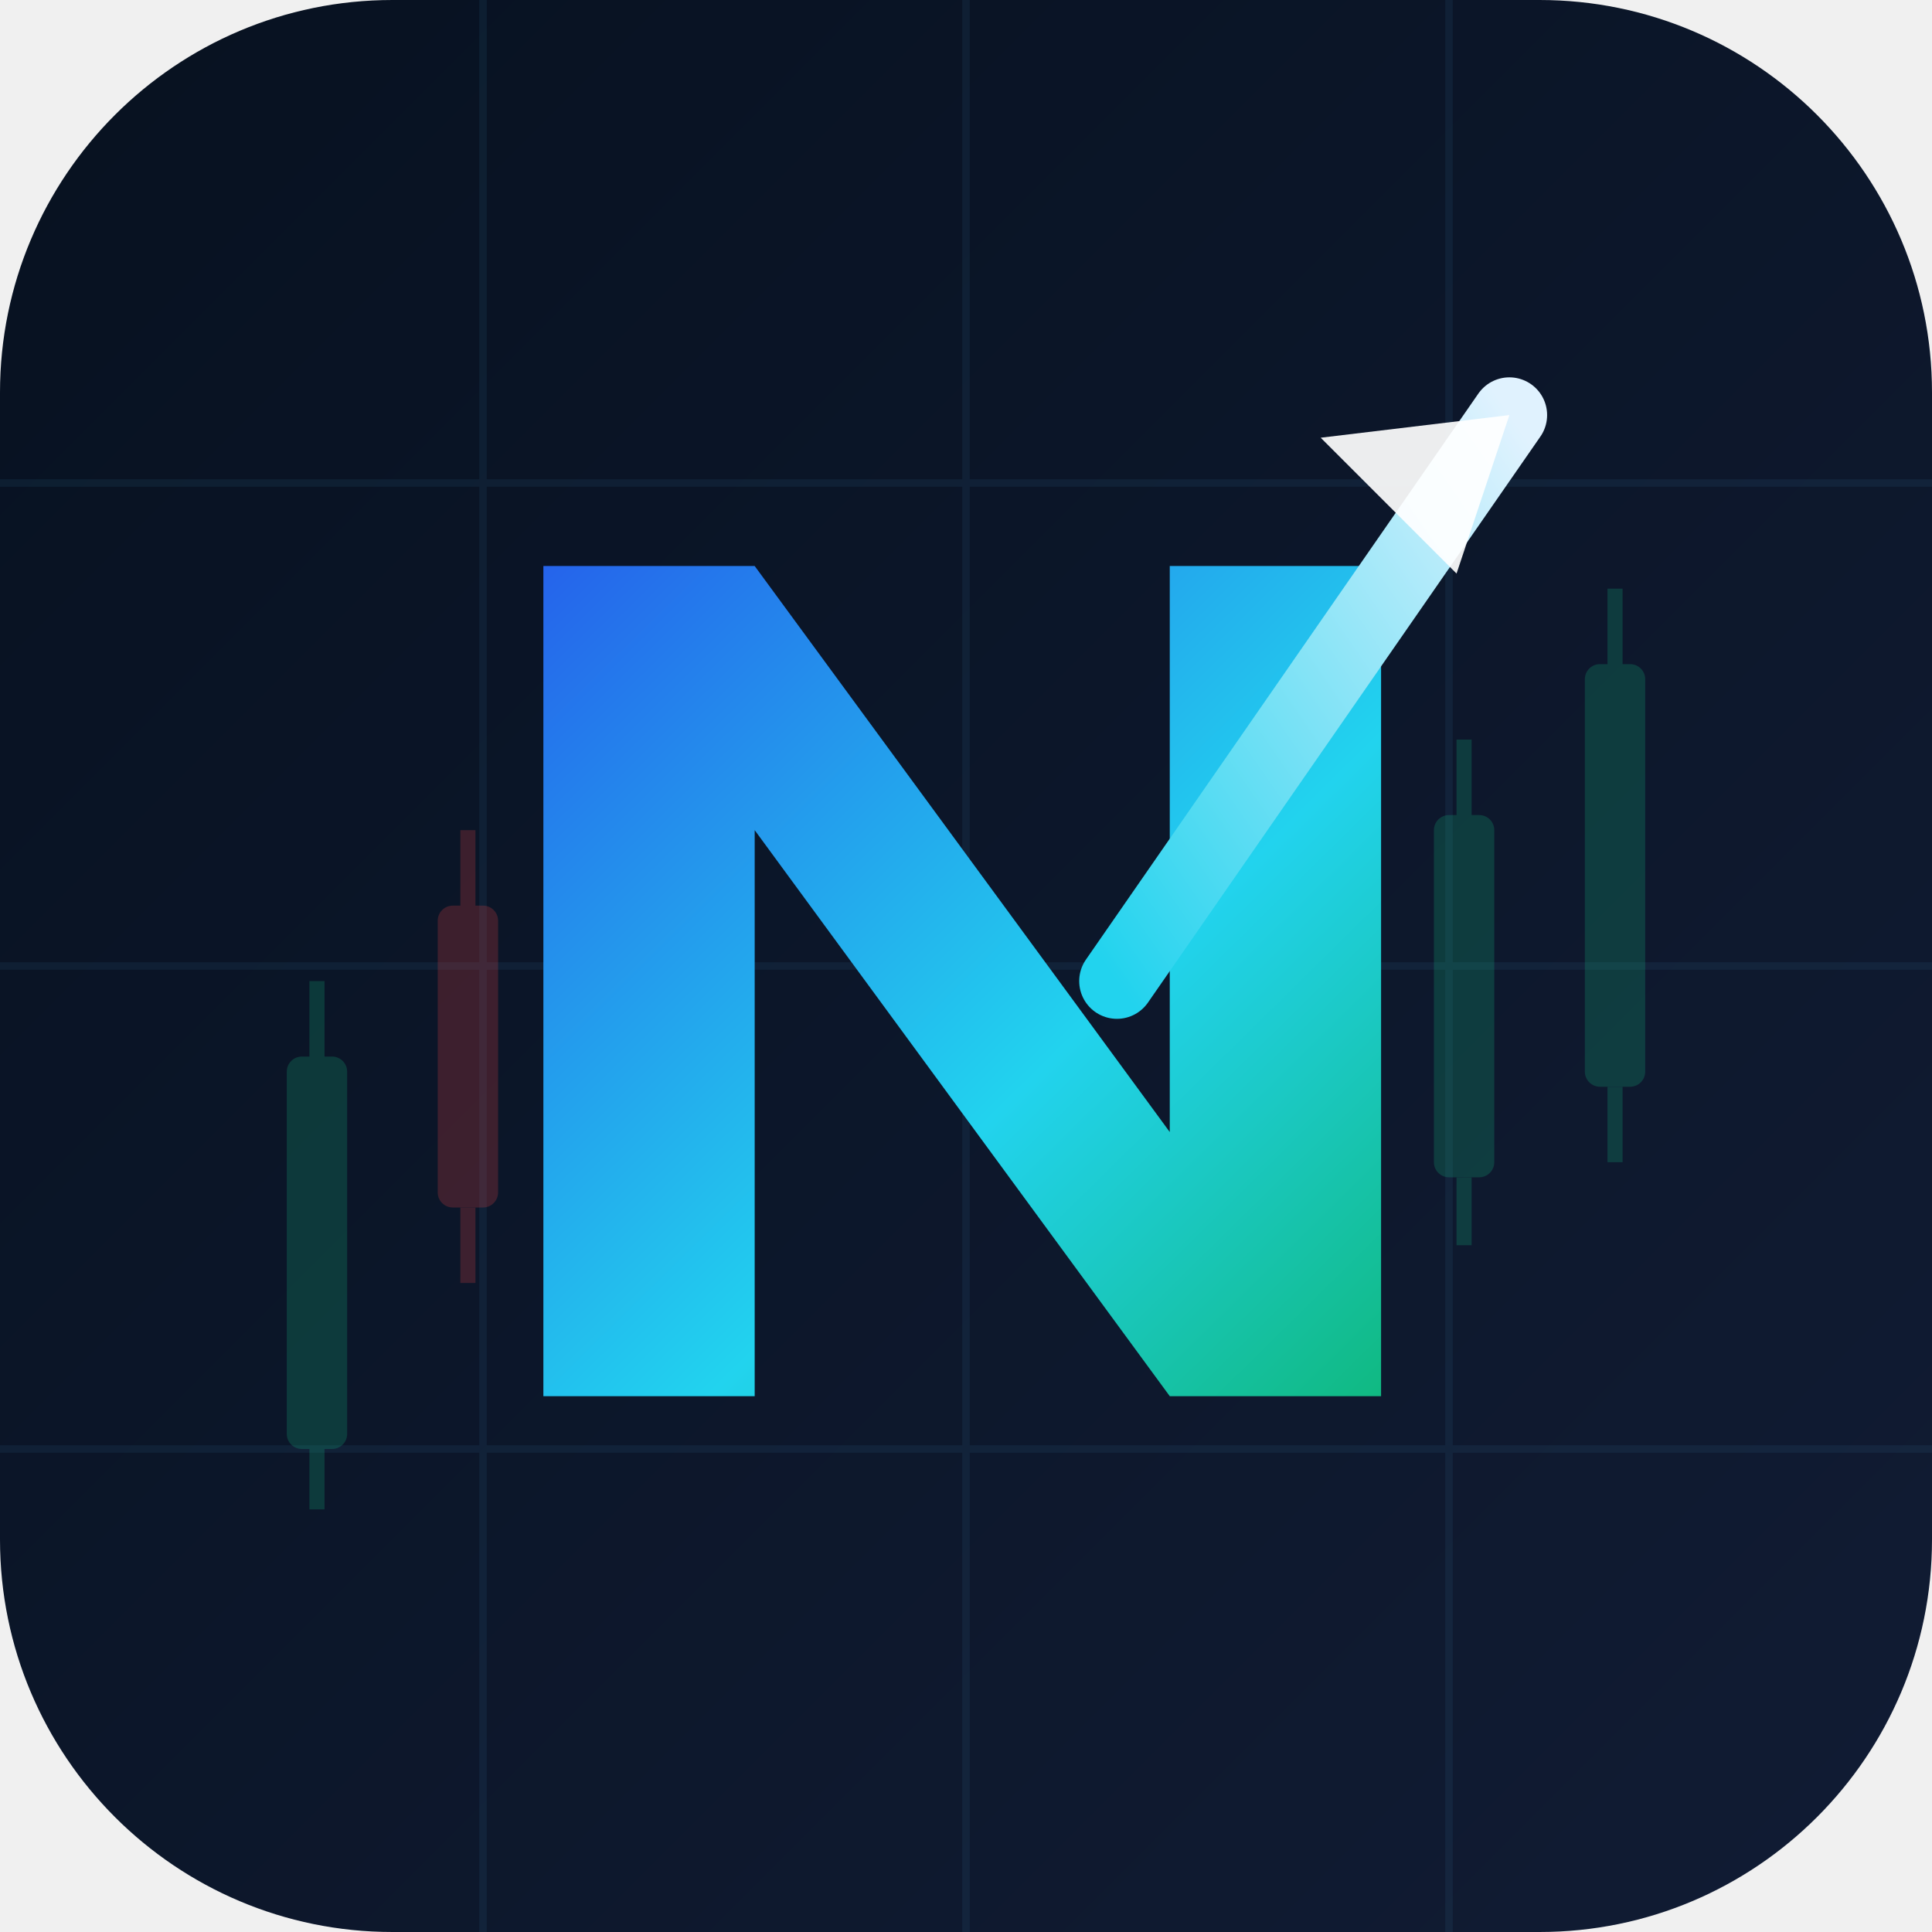
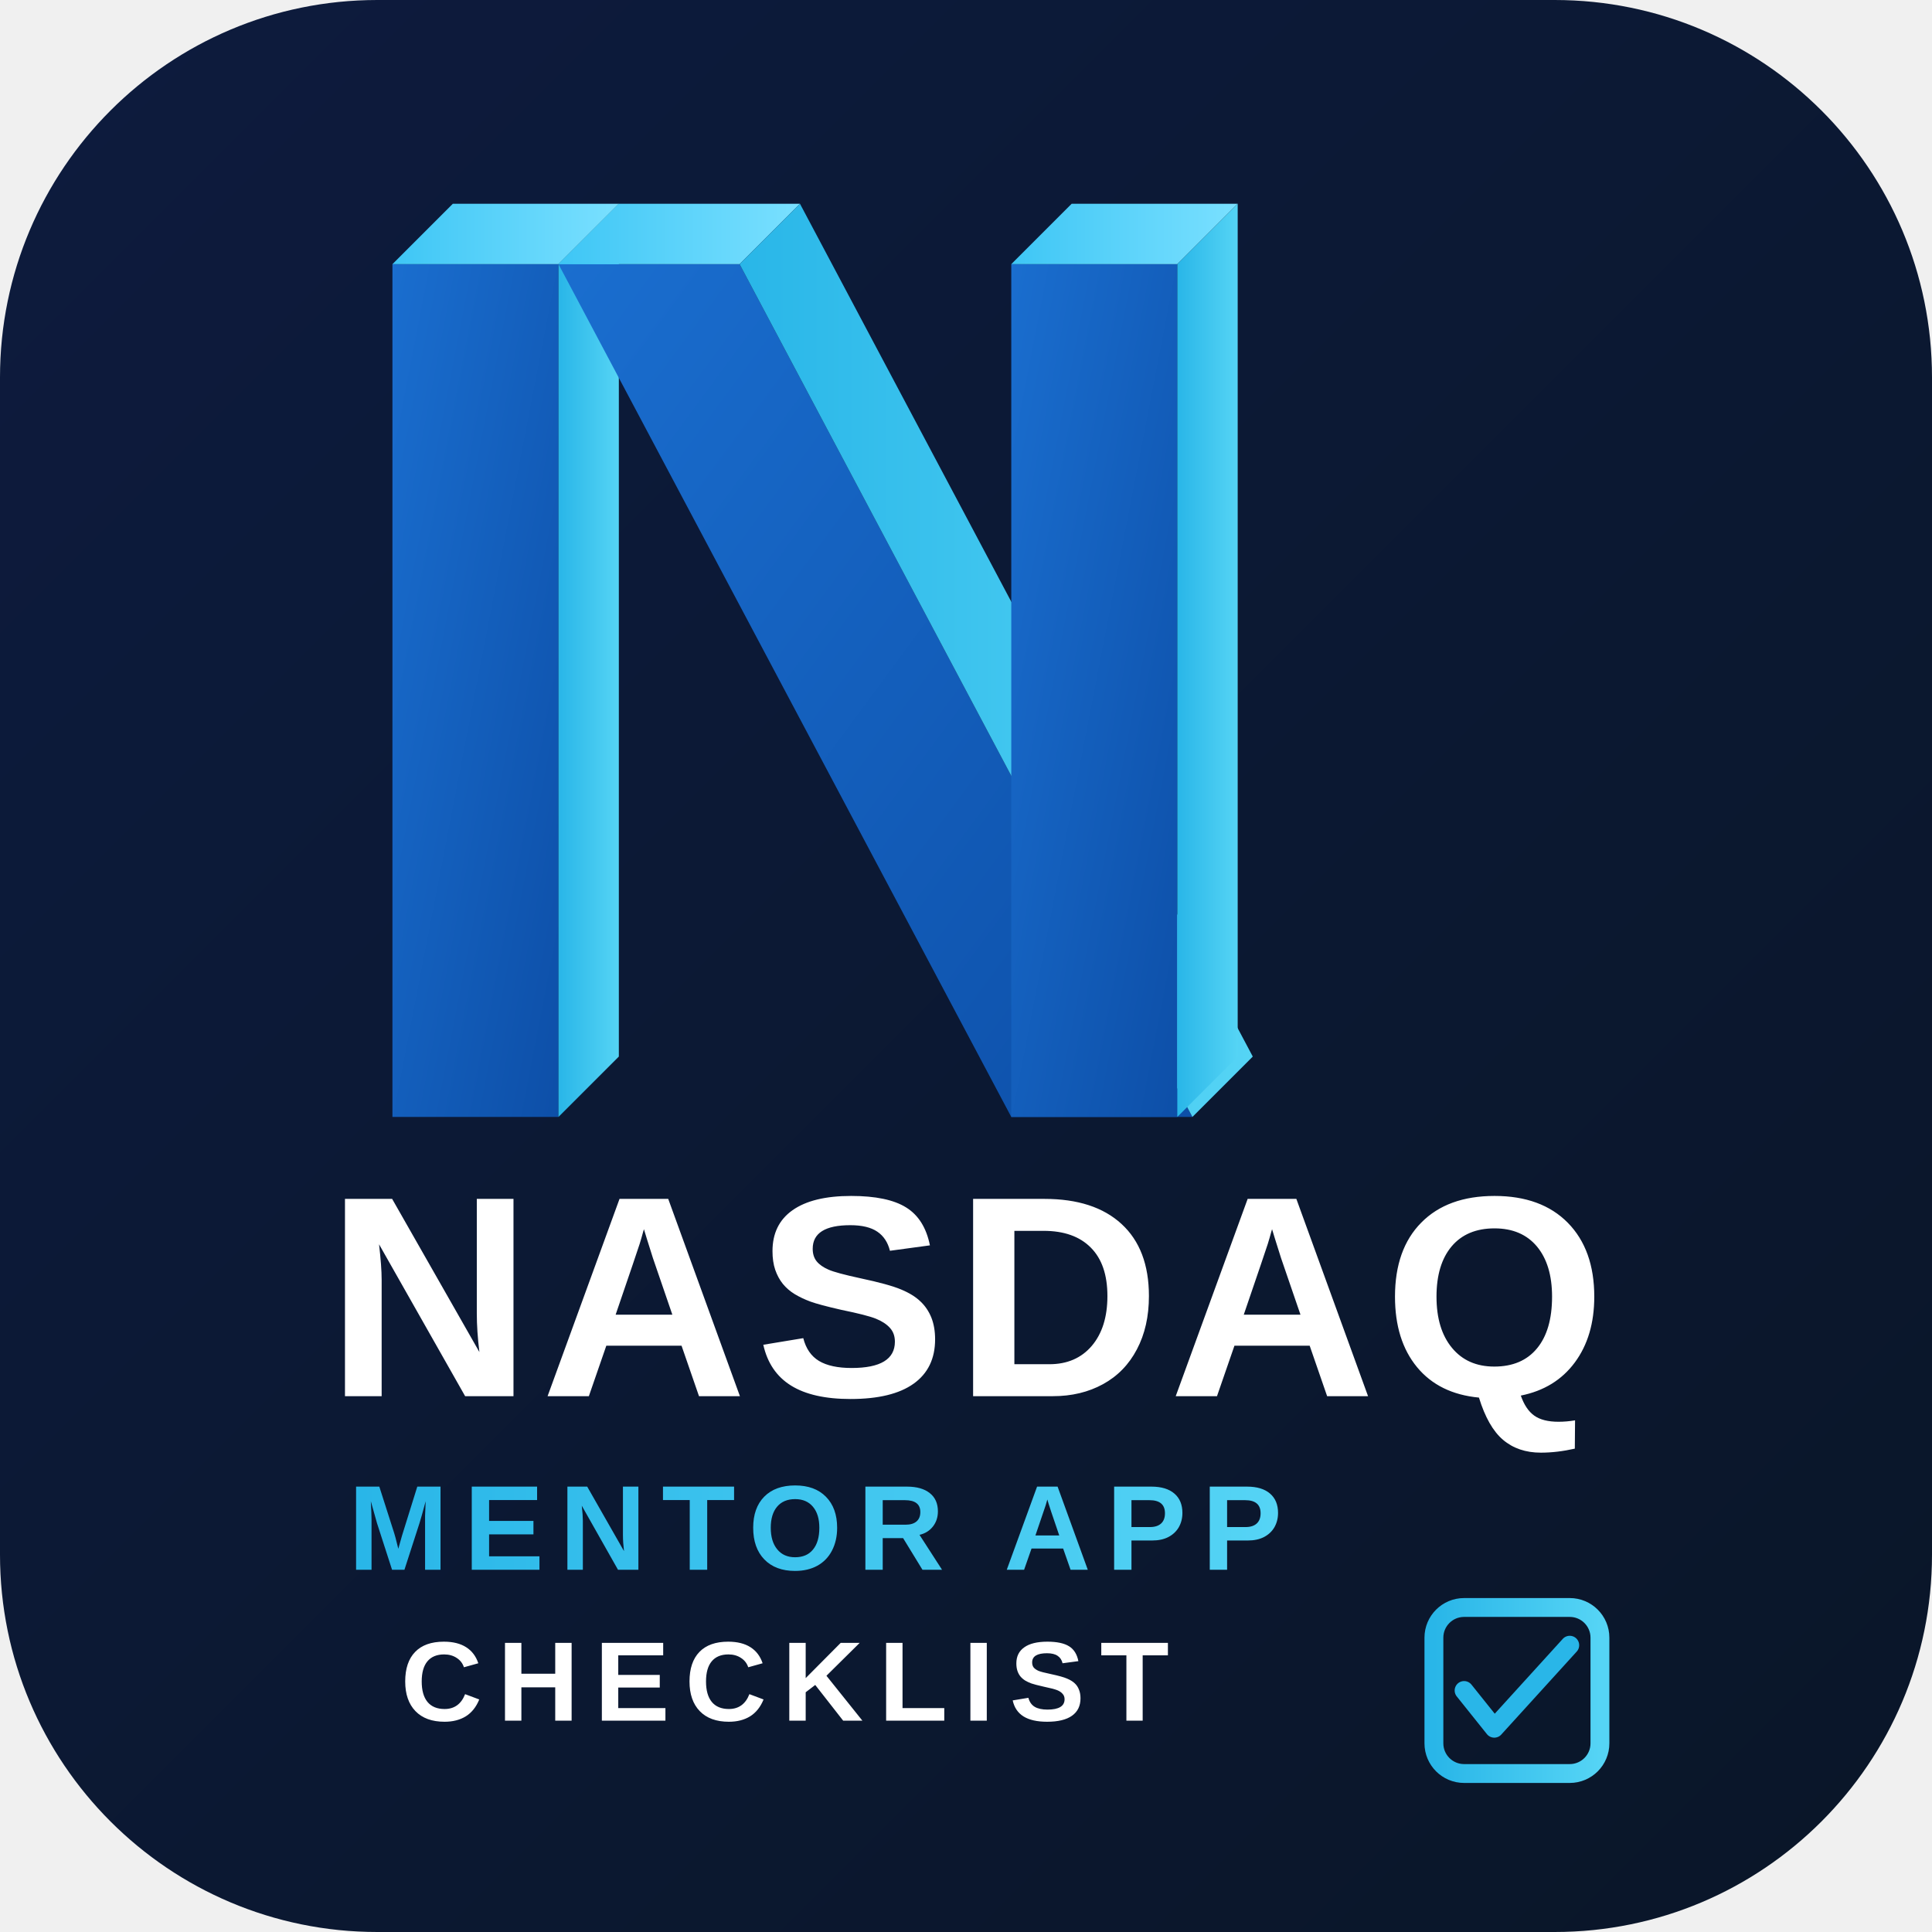
<svg xmlns="http://www.w3.org/2000/svg" viewBox="0 0 256 256" width="256" height="256">
  <defs>
    <linearGradient id="bgGrad" x1="0%" y1="0%" x2="100%" y2="100%">
-       <stop offset="0%" stop-color="#071120" />
-       <stop offset="100%" stop-color="#111c34" />
+       <stop offset="0%" stop-color="#0d1b3e" />
+       <stop offset="100%" stop-color="#0a1628" />
    </linearGradient>
-     <linearGradient id="nGrad" x1="0%" y1="0%" x2="100%" y2="100%">
-       <stop offset="0%" stop-color="#2563eb" />
-       <stop offset="60%" stop-color="#22d3ee" />
-       <stop offset="100%" stop-color="#10b981" />
+     <linearGradient id="nLeft" x1="0%" y1="0%" x2="100%" y2="100%">
+       <stop offset="0%" stop-color="#1a6ecf" />
+       <stop offset="100%" stop-color="#0d4fa8" />
    </linearGradient>
-     <linearGradient id="arrowGrad" x1="0%" y1="100%" x2="100%" y2="0%">
-       <stop offset="0%" stop-color="#22d3ee" />
-       <stop offset="100%" stop-color="#e0f2fe" />
+     <linearGradient id="nRight" x1="0%" y1="0%" x2="100%" y2="0%">
+       <stop offset="0%" stop-color="#29b6e8" />
+       <stop offset="100%" stop-color="#55d4f5" />
    </linearGradient>
-     <clipPath id="rounded">
-       <rect width="256" height="256" rx="52" ry="52" />
-     </clipPath>
+     <linearGradient id="nTop" x1="0%" y1="0%" x2="100%" y2="0%">
+       <stop offset="0%" stop-color="#3ec6f5" />
+       <stop offset="100%" stop-color="#7ae0ff" />
+     </linearGradient>
+     <linearGradient id="cyanGrad" x1="0%" y1="0%" x2="100%" y2="0%">
+       <stop offset="0%" stop-color="#29b6e8" />
+       <stop offset="100%" stop-color="#55d4f5" />
+     </linearGradient>
  </defs>
-   <rect width="256" height="256" rx="52" ry="52" fill="url(#bgGrad)" />
-   <g clip-path="url(#rounded)" opacity="0.08" stroke="#4fa3d4" stroke-width="1">
-     <line x1="0" y1="64" x2="256" y2="64" />
-     <line x1="0" y1="128" x2="256" y2="128" />
-     <line x1="0" y1="192" x2="256" y2="192" />
-     <line x1="64" y1="0" x2="64" y2="256" />
-     <line x1="128" y1="0" x2="128" y2="256" />
-     <line x1="192" y1="0" x2="192" y2="256" />
-   </g>
-   <g clip-path="url(#rounded)" opacity="0.22">
-     <rect x="38" y="140" width="8" height="52" rx="2" fill="#10b981" />
-     <line x1="42" y1="130" x2="42" y2="145" stroke="#10b981" stroke-width="2" />
-     <line x1="42" y1="192" x2="42" y2="200" stroke="#10b981" stroke-width="2" />
-     <rect x="58" y="120" width="8" height="40" rx="2" fill="#ef4444" />
-     <line x1="62" y1="110" x2="62" y2="122" stroke="#ef4444" stroke-width="2" />
-     <line x1="62" y1="160" x2="62" y2="170" stroke="#ef4444" stroke-width="2" />
-     <rect x="190" y="108" width="8" height="48" rx="2" fill="#10b981" />
-     <line x1="194" y1="98" x2="194" y2="110" stroke="#10b981" stroke-width="2" />
-     <line x1="194" y1="156" x2="194" y2="165" stroke="#10b981" stroke-width="2" />
-     <rect x="210" y="88" width="8" height="56" rx="2" fill="#10b981" />
-     <line x1="214" y1="78" x2="214" y2="90" stroke="#10b981" stroke-width="2" />
-     <line x1="214" y1="144" x2="214" y2="154" stroke="#10b981" stroke-width="2" />
-   </g>
-   <path d="M 72 185 L 72 75 L 100 75 L 155 150 L 155 75 L 183 75 L 183 185 L 155 185 L 100 110 L 100 185 Z" fill="url(#nGrad)" />
-   <g>
-     <line x1="148" y1="130" x2="200" y2="55" stroke="url(#arrowGrad)" stroke-width="10" stroke-linecap="round" />
-     <polygon points="200,55 175,58 193,76" fill="white" opacity="0.92" />
-   </g>
+   <rect width="256" height="256" rx="50" ry="50" fill="url(#bgGrad)" />
+   <polygon points="52,35 74,35 74,148 52,148" fill="url(#nLeft)" />
+   <polygon points="52,35 74,35 82,27 60,27" fill="url(#nTop)" />
+   <polygon points="74,35 82,27 82,140 74,148" fill="url(#nRight)" />
+   <polygon points="74,35 98,35 158,148 134,148" fill="url(#nLeft)" />
+   <polygon points="74,35 98,35 106,27 82,27" fill="url(#nTop)" />
+   <polygon points="98,35 106,27 166,140 158,148" fill="url(#nRight)" />
+   <polygon points="134,35 156,35 156,148 134,148" fill="url(#nLeft)" />
+   <polygon points="134,35 156,35 164,27 142,27" fill="url(#nTop)" />
+   <polygon points="156,35 164,27 164,140 156,148" fill="url(#nRight)" />
+   <text x="128" y="185" font-family="Arial Black, Arial, sans-serif" font-weight="900" font-size="38" fill="white" text-anchor="middle" letter-spacing="1">NASDAQ</text>
+   <text x="108" y="208" font-family="Arial, sans-serif" font-weight="700" font-size="16" fill="url(#cyanGrad)" text-anchor="middle" letter-spacing="2">MENTOR APP</text>
+   <text x="104" y="228" font-family="Arial, sans-serif" font-weight="700" font-size="15" fill="white" text-anchor="middle" letter-spacing="2">CHECKLIST</text>
+   <rect x="190" y="213" width="22" height="22" rx="4" ry="4" fill="none" stroke="url(#cyanGrad)" stroke-width="2.5" />
+   <polyline points="194,224 198,229 208,218" fill="none" stroke="#29b6e8" stroke-width="2.5" stroke-linecap="round" stroke-linejoin="round" />
</svg>
